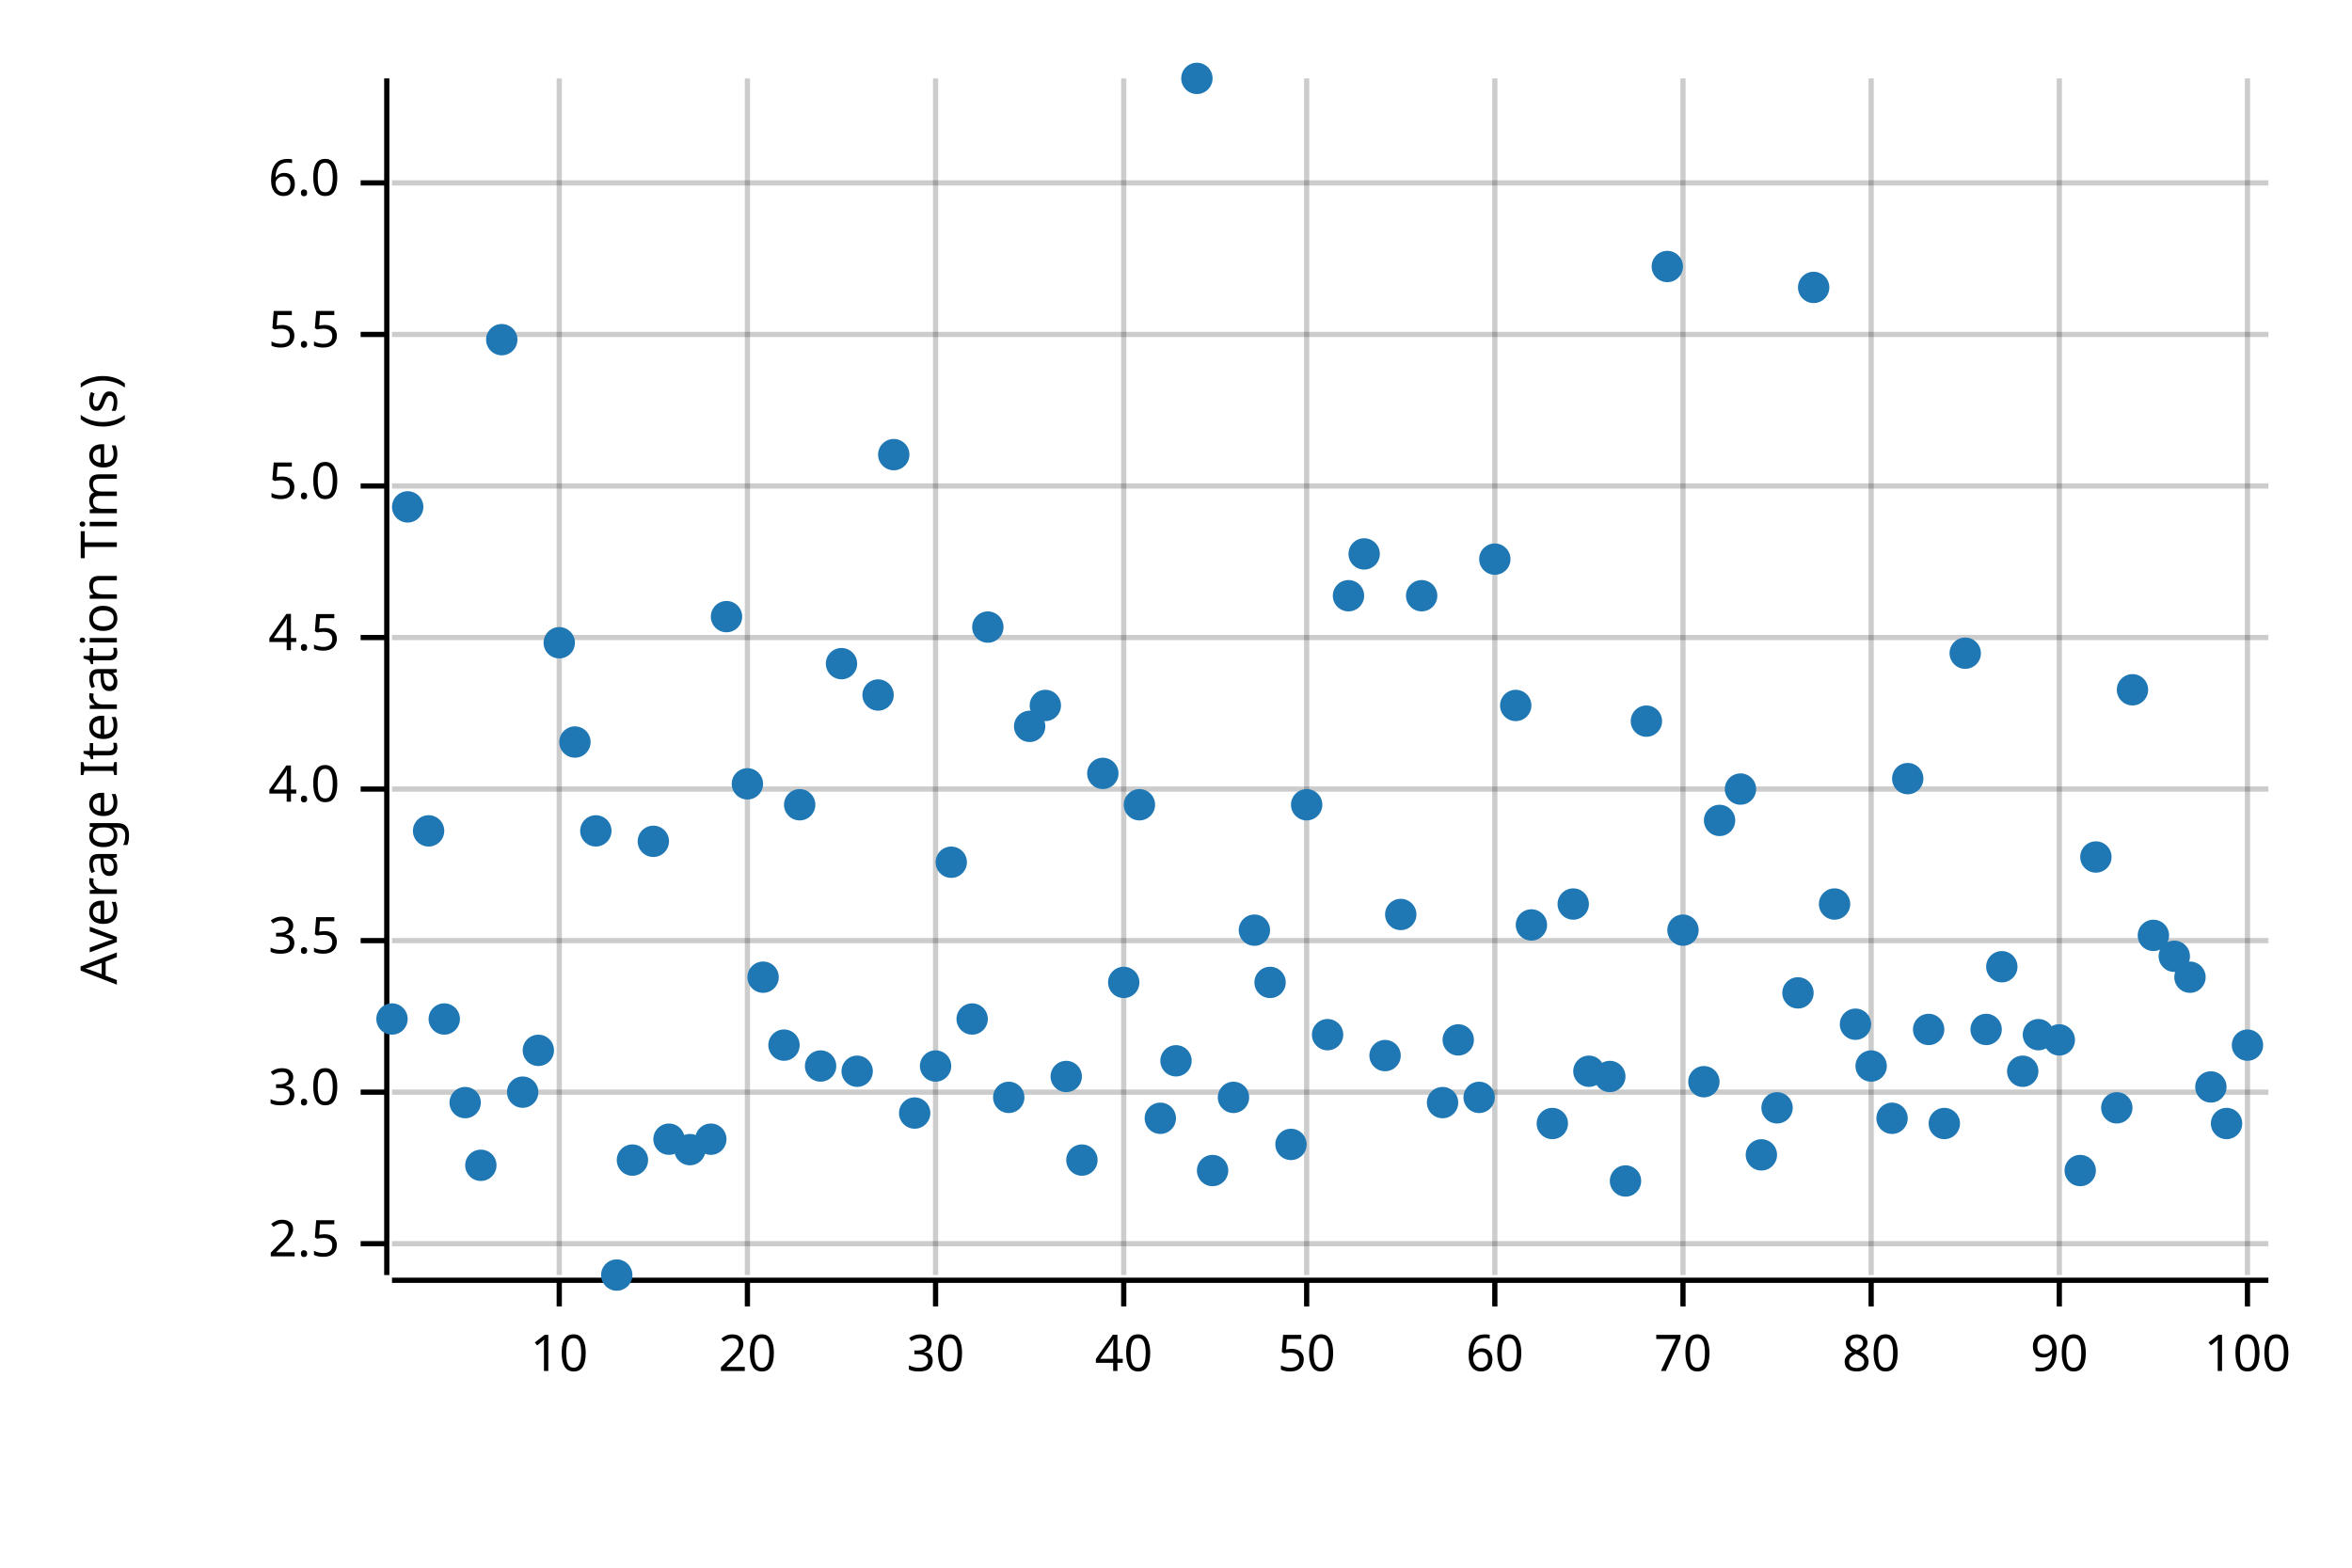
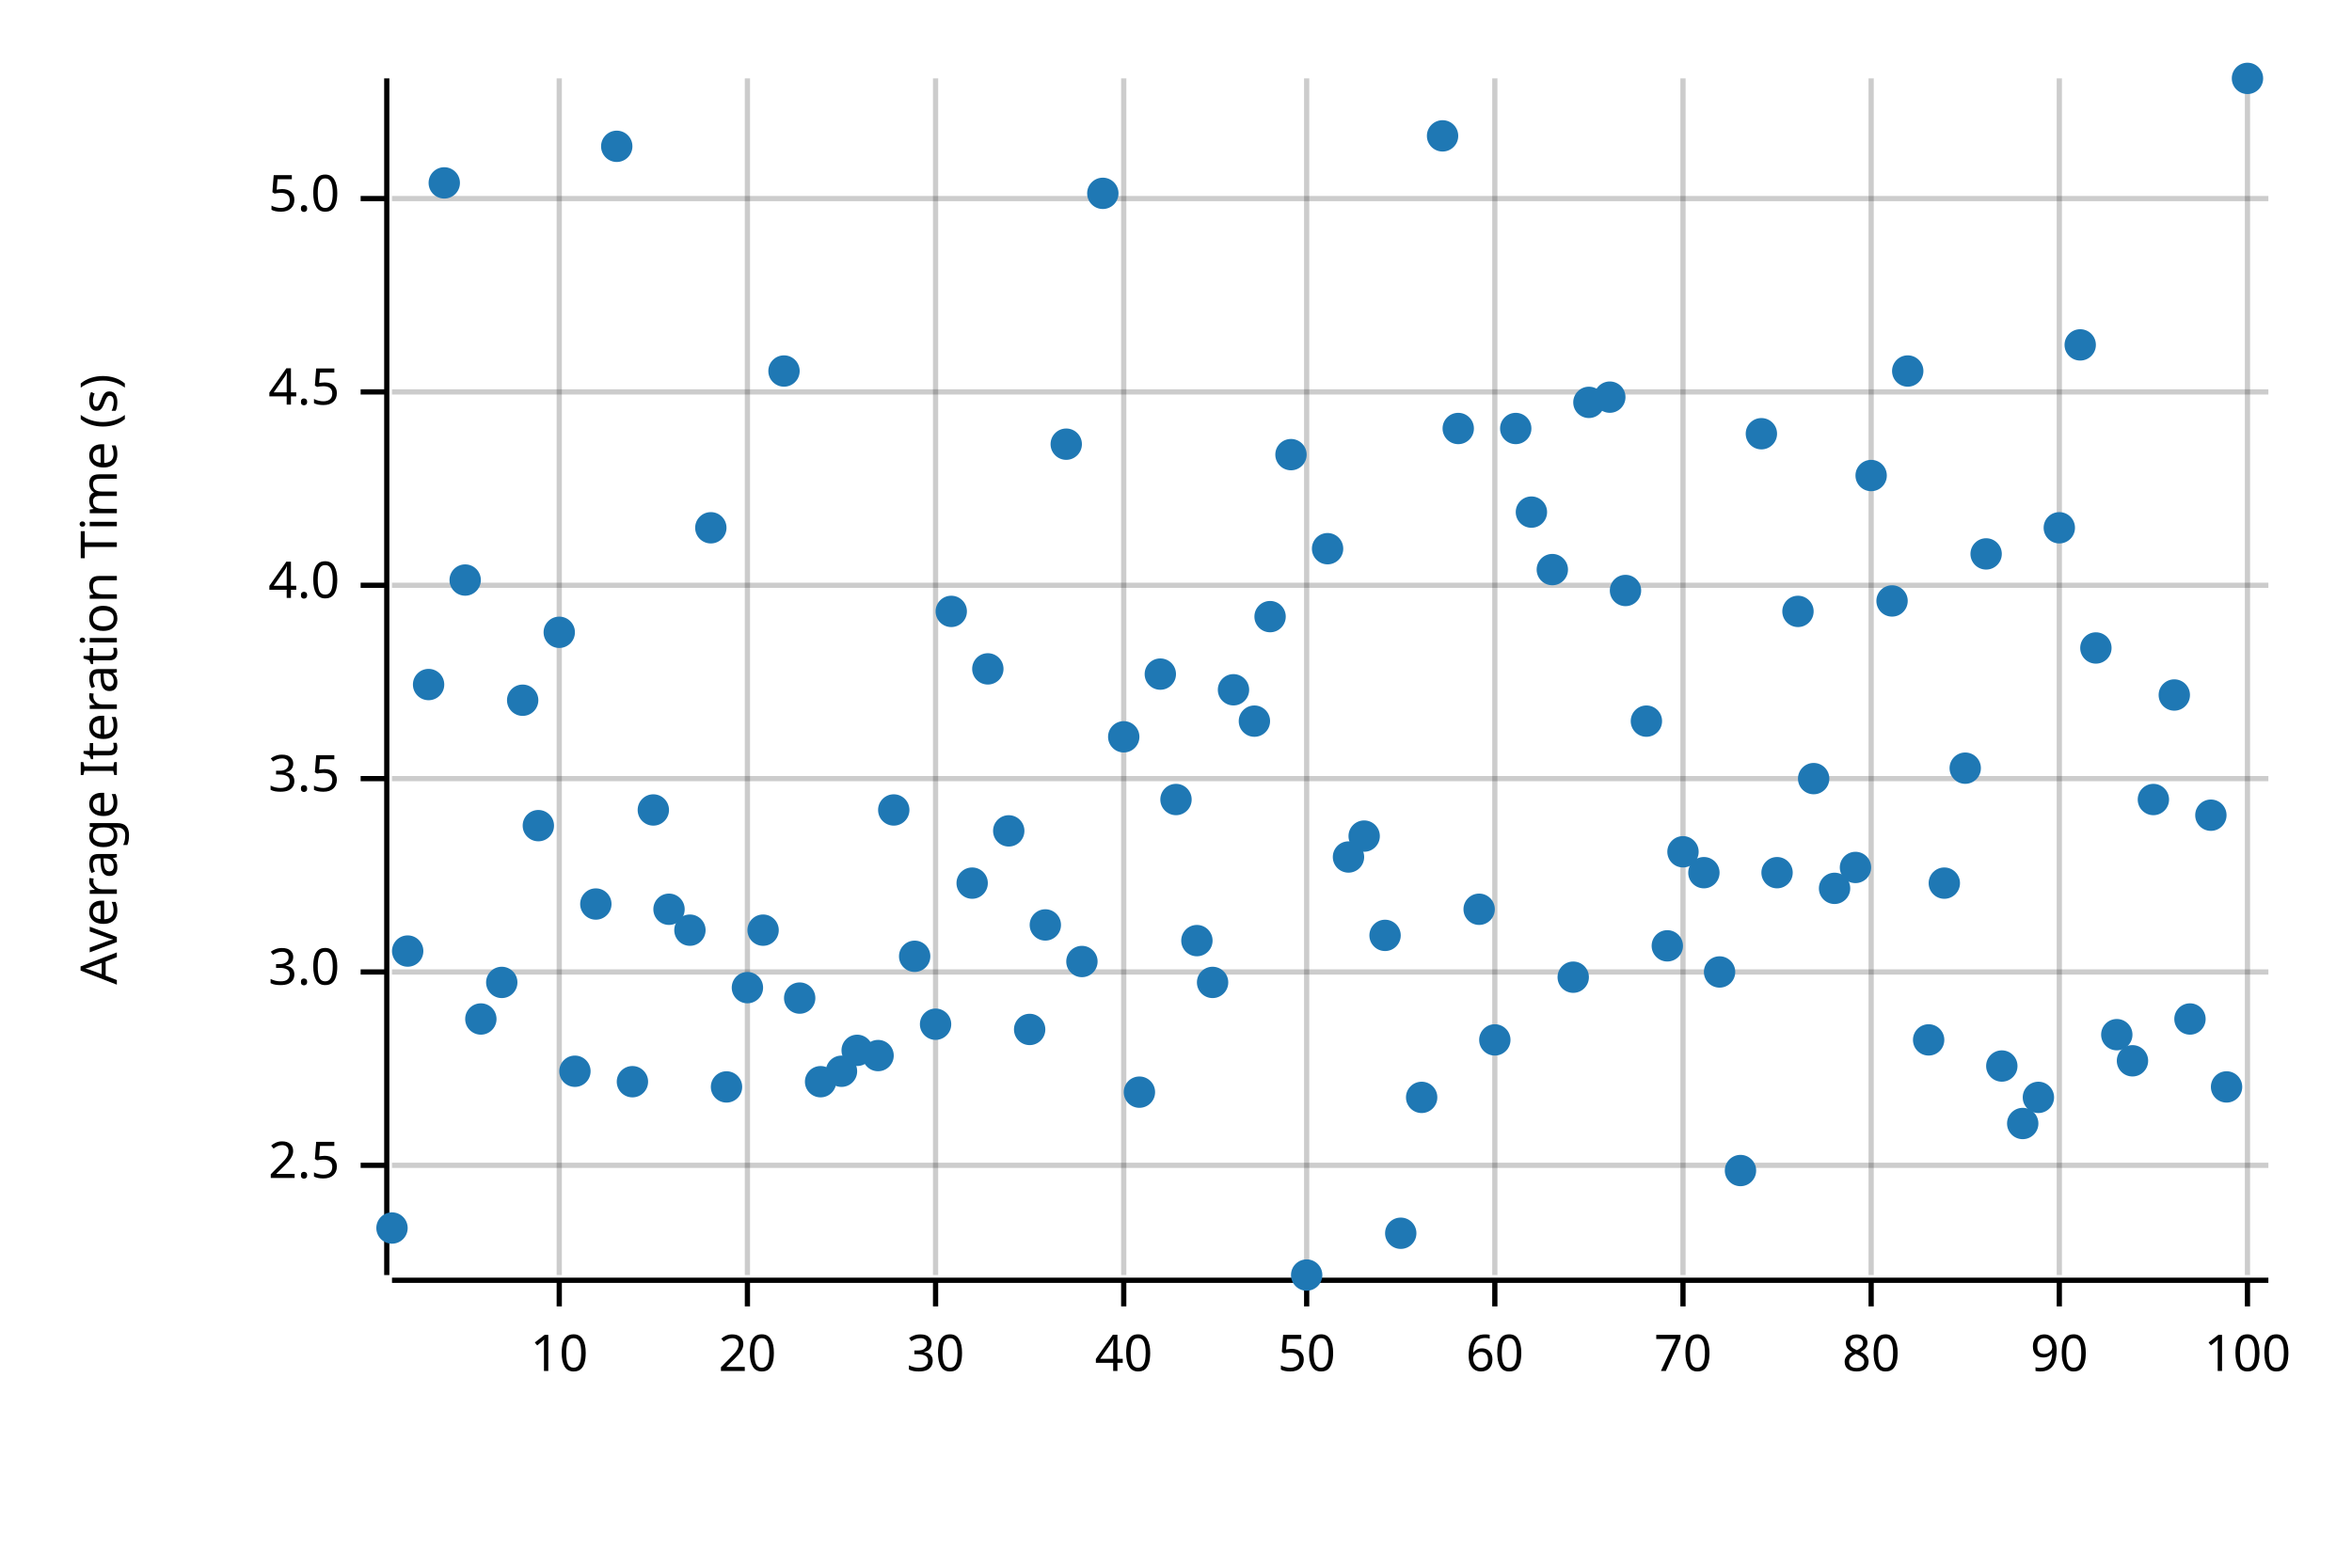
<svg xmlns="http://www.w3.org/2000/svg" width="450" height="300" viewBox="0 0 450 300">
  <text x="15" y="130" dy="0.76em" text-anchor="middle" font-family="sans-serif" font-size="9.677" opacity="1" fill="#000000" transform="rotate(270, 15, 130)">
Average Iteration Time (s)
</text>
  <line opacity="0.2" stroke="#000000" stroke-width="1" x1="107" y1="244" x2="107" y2="15" />
  <line opacity="0.2" stroke="#000000" stroke-width="1" x1="143" y1="244" x2="143" y2="15" />
  <line opacity="0.2" stroke="#000000" stroke-width="1" x1="179" y1="244" x2="179" y2="15" />
  <line opacity="0.2" stroke="#000000" stroke-width="1" x1="215" y1="244" x2="215" y2="15" />
  <line opacity="0.2" stroke="#000000" stroke-width="1" x1="250" y1="244" x2="250" y2="15" />
  <line opacity="0.2" stroke="#000000" stroke-width="1" x1="286" y1="244" x2="286" y2="15" />
  <line opacity="0.2" stroke="#000000" stroke-width="1" x1="322" y1="244" x2="322" y2="15" />
  <line opacity="0.2" stroke="#000000" stroke-width="1" x1="358" y1="244" x2="358" y2="15" />
  <line opacity="0.2" stroke="#000000" stroke-width="1" x1="394" y1="244" x2="394" y2="15" />
  <line opacity="0.2" stroke="#000000" stroke-width="1" x1="430" y1="244" x2="430" y2="15" />
-   <line opacity="0.2" stroke="#000000" stroke-width="1" x1="75" y1="238" x2="434" y2="238" />
-   <line opacity="0.2" stroke="#000000" stroke-width="1" x1="75" y1="209" x2="434" y2="209" />
-   <line opacity="0.2" stroke="#000000" stroke-width="1" x1="75" y1="180" x2="434" y2="180" />
-   <line opacity="0.2" stroke="#000000" stroke-width="1" x1="75" y1="151" x2="434" y2="151" />
-   <line opacity="0.2" stroke="#000000" stroke-width="1" x1="75" y1="122" x2="434" y2="122" />
-   <line opacity="0.2" stroke="#000000" stroke-width="1" x1="75" y1="93" x2="434" y2="93" />
-   <line opacity="0.2" stroke="#000000" stroke-width="1" x1="75" y1="64" x2="434" y2="64" />
-   <line opacity="0.2" stroke="#000000" stroke-width="1" x1="75" y1="35" x2="434" y2="35" />
+   <line opacity="0.2" stroke="#000000" stroke-width="1" x1="75" y1="223" x2="434" y2="223" />
+   <line opacity="0.2" stroke="#000000" stroke-width="1" x1="75" y1="186" x2="434" y2="186" />
+   <line opacity="0.2" stroke="#000000" stroke-width="1" x1="75" y1="149" x2="434" y2="149" />
+   <line opacity="0.2" stroke="#000000" stroke-width="1" x1="75" y1="112" x2="434" y2="112" />
+   <line opacity="0.2" stroke="#000000" stroke-width="1" x1="75" y1="75" x2="434" y2="75" />
+   <line opacity="0.2" stroke="#000000" stroke-width="1" x1="75" y1="38" x2="434" y2="38" />
  <polyline fill="none" opacity="1" stroke="#000000" stroke-width="1" points="74,15 74,244 " />
-   <text x="65" y="238" dy="0.5ex" text-anchor="end" font-family="sans-serif" font-size="9.677" opacity="1" fill="#000000">
+   <text x="65" y="223" dy="0.5ex" text-anchor="end" font-family="sans-serif" font-size="9.677" opacity="1" fill="#000000">
2.5
</text>
-   <polyline fill="none" opacity="1" stroke="#000000" stroke-width="1" points="69,238 74,238 " />
-   <text x="65" y="209" dy="0.5ex" text-anchor="end" font-family="sans-serif" font-size="9.677" opacity="1" fill="#000000">
+   <polyline fill="none" opacity="1" stroke="#000000" stroke-width="1" points="69,223 74,223 " />
+   <text x="65" y="186" dy="0.5ex" text-anchor="end" font-family="sans-serif" font-size="9.677" opacity="1" fill="#000000">
3.0
</text>
-   <polyline fill="none" opacity="1" stroke="#000000" stroke-width="1" points="69,209 74,209 " />
-   <text x="65" y="180" dy="0.5ex" text-anchor="end" font-family="sans-serif" font-size="9.677" opacity="1" fill="#000000">
+   <polyline fill="none" opacity="1" stroke="#000000" stroke-width="1" points="69,186 74,186 " />
+   <text x="65" y="149" dy="0.5ex" text-anchor="end" font-family="sans-serif" font-size="9.677" opacity="1" fill="#000000">
3.5
</text>
-   <polyline fill="none" opacity="1" stroke="#000000" stroke-width="1" points="69,180 74,180 " />
-   <text x="65" y="151" dy="0.5ex" text-anchor="end" font-family="sans-serif" font-size="9.677" opacity="1" fill="#000000">
+   <polyline fill="none" opacity="1" stroke="#000000" stroke-width="1" points="69,149 74,149 " />
+   <text x="65" y="112" dy="0.5ex" text-anchor="end" font-family="sans-serif" font-size="9.677" opacity="1" fill="#000000">
4.0
</text>
-   <polyline fill="none" opacity="1" stroke="#000000" stroke-width="1" points="69,151 74,151 " />
-   <text x="65" y="122" dy="0.5ex" text-anchor="end" font-family="sans-serif" font-size="9.677" opacity="1" fill="#000000">
+   <polyline fill="none" opacity="1" stroke="#000000" stroke-width="1" points="69,112 74,112 " />
+   <text x="65" y="75" dy="0.5ex" text-anchor="end" font-family="sans-serif" font-size="9.677" opacity="1" fill="#000000">
4.5
</text>
-   <polyline fill="none" opacity="1" stroke="#000000" stroke-width="1" points="69,122 74,122 " />
-   <text x="65" y="93" dy="0.5ex" text-anchor="end" font-family="sans-serif" font-size="9.677" opacity="1" fill="#000000">
+   <polyline fill="none" opacity="1" stroke="#000000" stroke-width="1" points="69,75 74,75 " />
+   <text x="65" y="38" dy="0.5ex" text-anchor="end" font-family="sans-serif" font-size="9.677" opacity="1" fill="#000000">
5.0
</text>
-   <polyline fill="none" opacity="1" stroke="#000000" stroke-width="1" points="69,93 74,93 " />
-   <text x="65" y="64" dy="0.5ex" text-anchor="end" font-family="sans-serif" font-size="9.677" opacity="1" fill="#000000">
- 5.5
- </text>
-   <polyline fill="none" opacity="1" stroke="#000000" stroke-width="1" points="69,64 74,64 " />
-   <text x="65" y="35" dy="0.5ex" text-anchor="end" font-family="sans-serif" font-size="9.677" opacity="1" fill="#000000">
- 6.0
- </text>
-   <polyline fill="none" opacity="1" stroke="#000000" stroke-width="1" points="69,35 74,35 " />
+   <polyline fill="none" opacity="1" stroke="#000000" stroke-width="1" points="69,38 74,38 " />
  <polyline fill="none" opacity="1" stroke="#000000" stroke-width="1" points="75,245 434,245 " />
  <text x="107" y="255" dy="0.76em" text-anchor="middle" font-family="sans-serif" font-size="9.677" opacity="1" fill="#000000">
10
</text>
  <polyline fill="none" opacity="1" stroke="#000000" stroke-width="1" points="107,245 107,250 " />
  <text x="143" y="255" dy="0.76em" text-anchor="middle" font-family="sans-serif" font-size="9.677" opacity="1" fill="#000000">
20
</text>
  <polyline fill="none" opacity="1" stroke="#000000" stroke-width="1" points="143,245 143,250 " />
  <text x="179" y="255" dy="0.76em" text-anchor="middle" font-family="sans-serif" font-size="9.677" opacity="1" fill="#000000">
30
</text>
  <polyline fill="none" opacity="1" stroke="#000000" stroke-width="1" points="179,245 179,250 " />
  <text x="215" y="255" dy="0.76em" text-anchor="middle" font-family="sans-serif" font-size="9.677" opacity="1" fill="#000000">
40
</text>
  <polyline fill="none" opacity="1" stroke="#000000" stroke-width="1" points="215,245 215,250 " />
  <text x="250" y="255" dy="0.76em" text-anchor="middle" font-family="sans-serif" font-size="9.677" opacity="1" fill="#000000">
50
</text>
  <polyline fill="none" opacity="1" stroke="#000000" stroke-width="1" points="250,245 250,250 " />
  <text x="286" y="255" dy="0.76em" text-anchor="middle" font-family="sans-serif" font-size="9.677" opacity="1" fill="#000000">
60
</text>
  <polyline fill="none" opacity="1" stroke="#000000" stroke-width="1" points="286,245 286,250 " />
  <text x="322" y="255" dy="0.76em" text-anchor="middle" font-family="sans-serif" font-size="9.677" opacity="1" fill="#000000">
70
</text>
  <polyline fill="none" opacity="1" stroke="#000000" stroke-width="1" points="322,245 322,250 " />
  <text x="358" y="255" dy="0.76em" text-anchor="middle" font-family="sans-serif" font-size="9.677" opacity="1" fill="#000000">
80
</text>
  <polyline fill="none" opacity="1" stroke="#000000" stroke-width="1" points="358,245 358,250 " />
  <text x="394" y="255" dy="0.76em" text-anchor="middle" font-family="sans-serif" font-size="9.677" opacity="1" fill="#000000">
90
</text>
  <polyline fill="none" opacity="1" stroke="#000000" stroke-width="1" points="394,245 394,250 " />
  <text x="430" y="255" dy="0.76em" text-anchor="middle" font-family="sans-serif" font-size="9.677" opacity="1" fill="#000000">
100
</text>
  <polyline fill="none" opacity="1" stroke="#000000" stroke-width="1" points="430,245 430,250 " />
-   <circle cx="75" cy="195" r="3" opacity="1" fill="#1F78B4" stroke="none" stroke-width="1" />
-   <circle cx="78" cy="97" r="3" opacity="1" fill="#1F78B4" stroke="none" stroke-width="1" />
-   <circle cx="82" cy="159" r="3" opacity="1" fill="#1F78B4" stroke="none" stroke-width="1" />
-   <circle cx="85" cy="195" r="3" opacity="1" fill="#1F78B4" stroke="none" stroke-width="1" />
-   <circle cx="89" cy="211" r="3" opacity="1" fill="#1F78B4" stroke="none" stroke-width="1" />
-   <circle cx="92" cy="223" r="3" opacity="1" fill="#1F78B4" stroke="none" stroke-width="1" />
-   <circle cx="96" cy="65" r="3" opacity="1" fill="#1F78B4" stroke="none" stroke-width="1" />
-   <circle cx="100" cy="209" r="3" opacity="1" fill="#1F78B4" stroke="none" stroke-width="1" />
-   <circle cx="103" cy="201" r="3" opacity="1" fill="#1F78B4" stroke="none" stroke-width="1" />
-   <circle cx="107" cy="123" r="3" opacity="1" fill="#1F78B4" stroke="none" stroke-width="1" />
-   <circle cx="110" cy="142" r="3" opacity="1" fill="#1F78B4" stroke="none" stroke-width="1" />
-   <circle cx="114" cy="159" r="3" opacity="1" fill="#1F78B4" stroke="none" stroke-width="1" />
-   <circle cx="118" cy="244" r="3" opacity="1" fill="#1F78B4" stroke="none" stroke-width="1" />
-   <circle cx="121" cy="222" r="3" opacity="1" fill="#1F78B4" stroke="none" stroke-width="1" />
-   <circle cx="125" cy="161" r="3" opacity="1" fill="#1F78B4" stroke="none" stroke-width="1" />
-   <circle cx="128" cy="218" r="3" opacity="1" fill="#1F78B4" stroke="none" stroke-width="1" />
-   <circle cx="132" cy="220" r="3" opacity="1" fill="#1F78B4" stroke="none" stroke-width="1" />
-   <circle cx="136" cy="218" r="3" opacity="1" fill="#1F78B4" stroke="none" stroke-width="1" />
-   <circle cx="139" cy="118" r="3" opacity="1" fill="#1F78B4" stroke="none" stroke-width="1" />
-   <circle cx="143" cy="150" r="3" opacity="1" fill="#1F78B4" stroke="none" stroke-width="1" />
-   <circle cx="146" cy="187" r="3" opacity="1" fill="#1F78B4" stroke="none" stroke-width="1" />
-   <circle cx="150" cy="200" r="3" opacity="1" fill="#1F78B4" stroke="none" stroke-width="1" />
-   <circle cx="153" cy="154" r="3" opacity="1" fill="#1F78B4" stroke="none" stroke-width="1" />
-   <circle cx="157" cy="204" r="3" opacity="1" fill="#1F78B4" stroke="none" stroke-width="1" />
-   <circle cx="161" cy="127" r="3" opacity="1" fill="#1F78B4" stroke="none" stroke-width="1" />
-   <circle cx="164" cy="205" r="3" opacity="1" fill="#1F78B4" stroke="none" stroke-width="1" />
-   <circle cx="168" cy="133" r="3" opacity="1" fill="#1F78B4" stroke="none" stroke-width="1" />
-   <circle cx="171" cy="87" r="3" opacity="1" fill="#1F78B4" stroke="none" stroke-width="1" />
-   <circle cx="175" cy="213" r="3" opacity="1" fill="#1F78B4" stroke="none" stroke-width="1" />
-   <circle cx="179" cy="204" r="3" opacity="1" fill="#1F78B4" stroke="none" stroke-width="1" />
-   <circle cx="182" cy="165" r="3" opacity="1" fill="#1F78B4" stroke="none" stroke-width="1" />
-   <circle cx="186" cy="195" r="3" opacity="1" fill="#1F78B4" stroke="none" stroke-width="1" />
-   <circle cx="189" cy="120" r="3" opacity="1" fill="#1F78B4" stroke="none" stroke-width="1" />
-   <circle cx="193" cy="210" r="3" opacity="1" fill="#1F78B4" stroke="none" stroke-width="1" />
-   <circle cx="197" cy="139" r="3" opacity="1" fill="#1F78B4" stroke="none" stroke-width="1" />
-   <circle cx="200" cy="135" r="3" opacity="1" fill="#1F78B4" stroke="none" stroke-width="1" />
-   <circle cx="204" cy="206" r="3" opacity="1" fill="#1F78B4" stroke="none" stroke-width="1" />
-   <circle cx="207" cy="222" r="3" opacity="1" fill="#1F78B4" stroke="none" stroke-width="1" />
-   <circle cx="211" cy="148" r="3" opacity="1" fill="#1F78B4" stroke="none" stroke-width="1" />
-   <circle cx="215" cy="188" r="3" opacity="1" fill="#1F78B4" stroke="none" stroke-width="1" />
-   <circle cx="218" cy="154" r="3" opacity="1" fill="#1F78B4" stroke="none" stroke-width="1" />
-   <circle cx="222" cy="214" r="3" opacity="1" fill="#1F78B4" stroke="none" stroke-width="1" />
-   <circle cx="225" cy="203" r="3" opacity="1" fill="#1F78B4" stroke="none" stroke-width="1" />
-   <circle cx="229" cy="15" r="3" opacity="1" fill="#1F78B4" stroke="none" stroke-width="1" />
-   <circle cx="232" cy="224" r="3" opacity="1" fill="#1F78B4" stroke="none" stroke-width="1" />
-   <circle cx="236" cy="210" r="3" opacity="1" fill="#1F78B4" stroke="none" stroke-width="1" />
-   <circle cx="240" cy="178" r="3" opacity="1" fill="#1F78B4" stroke="none" stroke-width="1" />
-   <circle cx="243" cy="188" r="3" opacity="1" fill="#1F78B4" stroke="none" stroke-width="1" />
-   <circle cx="247" cy="219" r="3" opacity="1" fill="#1F78B4" stroke="none" stroke-width="1" />
-   <circle cx="250" cy="154" r="3" opacity="1" fill="#1F78B4" stroke="none" stroke-width="1" />
-   <circle cx="254" cy="198" r="3" opacity="1" fill="#1F78B4" stroke="none" stroke-width="1" />
-   <circle cx="258" cy="114" r="3" opacity="1" fill="#1F78B4" stroke="none" stroke-width="1" />
-   <circle cx="261" cy="106" r="3" opacity="1" fill="#1F78B4" stroke="none" stroke-width="1" />
-   <circle cx="265" cy="202" r="3" opacity="1" fill="#1F78B4" stroke="none" stroke-width="1" />
-   <circle cx="268" cy="175" r="3" opacity="1" fill="#1F78B4" stroke="none" stroke-width="1" />
-   <circle cx="272" cy="114" r="3" opacity="1" fill="#1F78B4" stroke="none" stroke-width="1" />
-   <circle cx="276" cy="211" r="3" opacity="1" fill="#1F78B4" stroke="none" stroke-width="1" />
-   <circle cx="279" cy="199" r="3" opacity="1" fill="#1F78B4" stroke="none" stroke-width="1" />
-   <circle cx="283" cy="210" r="3" opacity="1" fill="#1F78B4" stroke="none" stroke-width="1" />
-   <circle cx="286" cy="107" r="3" opacity="1" fill="#1F78B4" stroke="none" stroke-width="1" />
-   <circle cx="290" cy="135" r="3" opacity="1" fill="#1F78B4" stroke="none" stroke-width="1" />
-   <circle cx="293" cy="177" r="3" opacity="1" fill="#1F78B4" stroke="none" stroke-width="1" />
-   <circle cx="297" cy="215" r="3" opacity="1" fill="#1F78B4" stroke="none" stroke-width="1" />
-   <circle cx="301" cy="173" r="3" opacity="1" fill="#1F78B4" stroke="none" stroke-width="1" />
-   <circle cx="304" cy="205" r="3" opacity="1" fill="#1F78B4" stroke="none" stroke-width="1" />
-   <circle cx="308" cy="206" r="3" opacity="1" fill="#1F78B4" stroke="none" stroke-width="1" />
-   <circle cx="311" cy="226" r="3" opacity="1" fill="#1F78B4" stroke="none" stroke-width="1" />
+   <circle cx="75" cy="235" r="3" opacity="1" fill="#1F78B4" stroke="none" stroke-width="1" />
+   <circle cx="78" cy="182" r="3" opacity="1" fill="#1F78B4" stroke="none" stroke-width="1" />
+   <circle cx="82" cy="131" r="3" opacity="1" fill="#1F78B4" stroke="none" stroke-width="1" />
+   <circle cx="85" cy="35" r="3" opacity="1" fill="#1F78B4" stroke="none" stroke-width="1" />
+   <circle cx="89" cy="111" r="3" opacity="1" fill="#1F78B4" stroke="none" stroke-width="1" />
+   <circle cx="92" cy="195" r="3" opacity="1" fill="#1F78B4" stroke="none" stroke-width="1" />
+   <circle cx="96" cy="188" r="3" opacity="1" fill="#1F78B4" stroke="none" stroke-width="1" />
+   <circle cx="100" cy="134" r="3" opacity="1" fill="#1F78B4" stroke="none" stroke-width="1" />
+   <circle cx="103" cy="158" r="3" opacity="1" fill="#1F78B4" stroke="none" stroke-width="1" />
+   <circle cx="107" cy="121" r="3" opacity="1" fill="#1F78B4" stroke="none" stroke-width="1" />
+   <circle cx="110" cy="205" r="3" opacity="1" fill="#1F78B4" stroke="none" stroke-width="1" />
+   <circle cx="114" cy="173" r="3" opacity="1" fill="#1F78B4" stroke="none" stroke-width="1" />
+   <circle cx="118" cy="28" r="3" opacity="1" fill="#1F78B4" stroke="none" stroke-width="1" />
+   <circle cx="121" cy="207" r="3" opacity="1" fill="#1F78B4" stroke="none" stroke-width="1" />
+   <circle cx="125" cy="155" r="3" opacity="1" fill="#1F78B4" stroke="none" stroke-width="1" />
+   <circle cx="128" cy="174" r="3" opacity="1" fill="#1F78B4" stroke="none" stroke-width="1" />
+   <circle cx="132" cy="178" r="3" opacity="1" fill="#1F78B4" stroke="none" stroke-width="1" />
+   <circle cx="136" cy="101" r="3" opacity="1" fill="#1F78B4" stroke="none" stroke-width="1" />
+   <circle cx="139" cy="208" r="3" opacity="1" fill="#1F78B4" stroke="none" stroke-width="1" />
+   <circle cx="143" cy="189" r="3" opacity="1" fill="#1F78B4" stroke="none" stroke-width="1" />
+   <circle cx="146" cy="178" r="3" opacity="1" fill="#1F78B4" stroke="none" stroke-width="1" />
+   <circle cx="150" cy="71" r="3" opacity="1" fill="#1F78B4" stroke="none" stroke-width="1" />
+   <circle cx="153" cy="191" r="3" opacity="1" fill="#1F78B4" stroke="none" stroke-width="1" />
+   <circle cx="157" cy="207" r="3" opacity="1" fill="#1F78B4" stroke="none" stroke-width="1" />
+   <circle cx="161" cy="205" r="3" opacity="1" fill="#1F78B4" stroke="none" stroke-width="1" />
+   <circle cx="164" cy="201" r="3" opacity="1" fill="#1F78B4" stroke="none" stroke-width="1" />
+   <circle cx="168" cy="202" r="3" opacity="1" fill="#1F78B4" stroke="none" stroke-width="1" />
+   <circle cx="171" cy="155" r="3" opacity="1" fill="#1F78B4" stroke="none" stroke-width="1" />
+   <circle cx="175" cy="183" r="3" opacity="1" fill="#1F78B4" stroke="none" stroke-width="1" />
+   <circle cx="179" cy="196" r="3" opacity="1" fill="#1F78B4" stroke="none" stroke-width="1" />
+   <circle cx="182" cy="117" r="3" opacity="1" fill="#1F78B4" stroke="none" stroke-width="1" />
+   <circle cx="186" cy="169" r="3" opacity="1" fill="#1F78B4" stroke="none" stroke-width="1" />
+   <circle cx="189" cy="128" r="3" opacity="1" fill="#1F78B4" stroke="none" stroke-width="1" />
+   <circle cx="193" cy="159" r="3" opacity="1" fill="#1F78B4" stroke="none" stroke-width="1" />
+   <circle cx="197" cy="197" r="3" opacity="1" fill="#1F78B4" stroke="none" stroke-width="1" />
+   <circle cx="200" cy="177" r="3" opacity="1" fill="#1F78B4" stroke="none" stroke-width="1" />
+   <circle cx="204" cy="85" r="3" opacity="1" fill="#1F78B4" stroke="none" stroke-width="1" />
+   <circle cx="207" cy="184" r="3" opacity="1" fill="#1F78B4" stroke="none" stroke-width="1" />
+   <circle cx="211" cy="37" r="3" opacity="1" fill="#1F78B4" stroke="none" stroke-width="1" />
+   <circle cx="215" cy="141" r="3" opacity="1" fill="#1F78B4" stroke="none" stroke-width="1" />
+   <circle cx="218" cy="209" r="3" opacity="1" fill="#1F78B4" stroke="none" stroke-width="1" />
+   <circle cx="222" cy="129" r="3" opacity="1" fill="#1F78B4" stroke="none" stroke-width="1" />
+   <circle cx="225" cy="153" r="3" opacity="1" fill="#1F78B4" stroke="none" stroke-width="1" />
+   <circle cx="229" cy="180" r="3" opacity="1" fill="#1F78B4" stroke="none" stroke-width="1" />
+   <circle cx="232" cy="188" r="3" opacity="1" fill="#1F78B4" stroke="none" stroke-width="1" />
+   <circle cx="236" cy="132" r="3" opacity="1" fill="#1F78B4" stroke="none" stroke-width="1" />
+   <circle cx="240" cy="138" r="3" opacity="1" fill="#1F78B4" stroke="none" stroke-width="1" />
+   <circle cx="243" cy="118" r="3" opacity="1" fill="#1F78B4" stroke="none" stroke-width="1" />
+   <circle cx="247" cy="87" r="3" opacity="1" fill="#1F78B4" stroke="none" stroke-width="1" />
+   <circle cx="250" cy="244" r="3" opacity="1" fill="#1F78B4" stroke="none" stroke-width="1" />
+   <circle cx="254" cy="105" r="3" opacity="1" fill="#1F78B4" stroke="none" stroke-width="1" />
+   <circle cx="258" cy="164" r="3" opacity="1" fill="#1F78B4" stroke="none" stroke-width="1" />
+   <circle cx="261" cy="160" r="3" opacity="1" fill="#1F78B4" stroke="none" stroke-width="1" />
+   <circle cx="265" cy="179" r="3" opacity="1" fill="#1F78B4" stroke="none" stroke-width="1" />
+   <circle cx="268" cy="236" r="3" opacity="1" fill="#1F78B4" stroke="none" stroke-width="1" />
+   <circle cx="272" cy="210" r="3" opacity="1" fill="#1F78B4" stroke="none" stroke-width="1" />
+   <circle cx="276" cy="26" r="3" opacity="1" fill="#1F78B4" stroke="none" stroke-width="1" />
+   <circle cx="279" cy="82" r="3" opacity="1" fill="#1F78B4" stroke="none" stroke-width="1" />
+   <circle cx="283" cy="174" r="3" opacity="1" fill="#1F78B4" stroke="none" stroke-width="1" />
+   <circle cx="286" cy="199" r="3" opacity="1" fill="#1F78B4" stroke="none" stroke-width="1" />
+   <circle cx="290" cy="82" r="3" opacity="1" fill="#1F78B4" stroke="none" stroke-width="1" />
+   <circle cx="293" cy="98" r="3" opacity="1" fill="#1F78B4" stroke="none" stroke-width="1" />
+   <circle cx="297" cy="109" r="3" opacity="1" fill="#1F78B4" stroke="none" stroke-width="1" />
+   <circle cx="301" cy="187" r="3" opacity="1" fill="#1F78B4" stroke="none" stroke-width="1" />
+   <circle cx="304" cy="77" r="3" opacity="1" fill="#1F78B4" stroke="none" stroke-width="1" />
+   <circle cx="308" cy="76" r="3" opacity="1" fill="#1F78B4" stroke="none" stroke-width="1" />
+   <circle cx="311" cy="113" r="3" opacity="1" fill="#1F78B4" stroke="none" stroke-width="1" />
  <circle cx="315" cy="138" r="3" opacity="1" fill="#1F78B4" stroke="none" stroke-width="1" />
-   <circle cx="319" cy="51" r="3" opacity="1" fill="#1F78B4" stroke="none" stroke-width="1" />
-   <circle cx="322" cy="178" r="3" opacity="1" fill="#1F78B4" stroke="none" stroke-width="1" />
-   <circle cx="326" cy="207" r="3" opacity="1" fill="#1F78B4" stroke="none" stroke-width="1" />
-   <circle cx="329" cy="157" r="3" opacity="1" fill="#1F78B4" stroke="none" stroke-width="1" />
-   <circle cx="333" cy="151" r="3" opacity="1" fill="#1F78B4" stroke="none" stroke-width="1" />
-   <circle cx="337" cy="221" r="3" opacity="1" fill="#1F78B4" stroke="none" stroke-width="1" />
-   <circle cx="340" cy="212" r="3" opacity="1" fill="#1F78B4" stroke="none" stroke-width="1" />
-   <circle cx="344" cy="190" r="3" opacity="1" fill="#1F78B4" stroke="none" stroke-width="1" />
-   <circle cx="347" cy="55" r="3" opacity="1" fill="#1F78B4" stroke="none" stroke-width="1" />
-   <circle cx="351" cy="173" r="3" opacity="1" fill="#1F78B4" stroke="none" stroke-width="1" />
-   <circle cx="355" cy="196" r="3" opacity="1" fill="#1F78B4" stroke="none" stroke-width="1" />
-   <circle cx="358" cy="204" r="3" opacity="1" fill="#1F78B4" stroke="none" stroke-width="1" />
-   <circle cx="362" cy="214" r="3" opacity="1" fill="#1F78B4" stroke="none" stroke-width="1" />
-   <circle cx="365" cy="149" r="3" opacity="1" fill="#1F78B4" stroke="none" stroke-width="1" />
-   <circle cx="369" cy="197" r="3" opacity="1" fill="#1F78B4" stroke="none" stroke-width="1" />
-   <circle cx="372" cy="215" r="3" opacity="1" fill="#1F78B4" stroke="none" stroke-width="1" />
-   <circle cx="376" cy="125" r="3" opacity="1" fill="#1F78B4" stroke="none" stroke-width="1" />
-   <circle cx="380" cy="197" r="3" opacity="1" fill="#1F78B4" stroke="none" stroke-width="1" />
-   <circle cx="383" cy="185" r="3" opacity="1" fill="#1F78B4" stroke="none" stroke-width="1" />
-   <circle cx="387" cy="205" r="3" opacity="1" fill="#1F78B4" stroke="none" stroke-width="1" />
-   <circle cx="390" cy="198" r="3" opacity="1" fill="#1F78B4" stroke="none" stroke-width="1" />
-   <circle cx="394" cy="199" r="3" opacity="1" fill="#1F78B4" stroke="none" stroke-width="1" />
-   <circle cx="398" cy="224" r="3" opacity="1" fill="#1F78B4" stroke="none" stroke-width="1" />
-   <circle cx="401" cy="164" r="3" opacity="1" fill="#1F78B4" stroke="none" stroke-width="1" />
-   <circle cx="405" cy="212" r="3" opacity="1" fill="#1F78B4" stroke="none" stroke-width="1" />
-   <circle cx="408" cy="132" r="3" opacity="1" fill="#1F78B4" stroke="none" stroke-width="1" />
-   <circle cx="412" cy="179" r="3" opacity="1" fill="#1F78B4" stroke="none" stroke-width="1" />
-   <circle cx="416" cy="183" r="3" opacity="1" fill="#1F78B4" stroke="none" stroke-width="1" />
-   <circle cx="419" cy="187" r="3" opacity="1" fill="#1F78B4" stroke="none" stroke-width="1" />
-   <circle cx="423" cy="208" r="3" opacity="1" fill="#1F78B4" stroke="none" stroke-width="1" />
-   <circle cx="426" cy="215" r="3" opacity="1" fill="#1F78B4" stroke="none" stroke-width="1" />
-   <circle cx="430" cy="200" r="3" opacity="1" fill="#1F78B4" stroke="none" stroke-width="1" />
+   <circle cx="319" cy="181" r="3" opacity="1" fill="#1F78B4" stroke="none" stroke-width="1" />
+   <circle cx="322" cy="163" r="3" opacity="1" fill="#1F78B4" stroke="none" stroke-width="1" />
+   <circle cx="326" cy="167" r="3" opacity="1" fill="#1F78B4" stroke="none" stroke-width="1" />
+   <circle cx="329" cy="186" r="3" opacity="1" fill="#1F78B4" stroke="none" stroke-width="1" />
+   <circle cx="333" cy="224" r="3" opacity="1" fill="#1F78B4" stroke="none" stroke-width="1" />
+   <circle cx="337" cy="83" r="3" opacity="1" fill="#1F78B4" stroke="none" stroke-width="1" />
+   <circle cx="340" cy="167" r="3" opacity="1" fill="#1F78B4" stroke="none" stroke-width="1" />
+   <circle cx="344" cy="117" r="3" opacity="1" fill="#1F78B4" stroke="none" stroke-width="1" />
+   <circle cx="347" cy="149" r="3" opacity="1" fill="#1F78B4" stroke="none" stroke-width="1" />
+   <circle cx="351" cy="170" r="3" opacity="1" fill="#1F78B4" stroke="none" stroke-width="1" />
+   <circle cx="355" cy="166" r="3" opacity="1" fill="#1F78B4" stroke="none" stroke-width="1" />
+   <circle cx="358" cy="91" r="3" opacity="1" fill="#1F78B4" stroke="none" stroke-width="1" />
+   <circle cx="362" cy="115" r="3" opacity="1" fill="#1F78B4" stroke="none" stroke-width="1" />
+   <circle cx="365" cy="71" r="3" opacity="1" fill="#1F78B4" stroke="none" stroke-width="1" />
+   <circle cx="369" cy="199" r="3" opacity="1" fill="#1F78B4" stroke="none" stroke-width="1" />
+   <circle cx="372" cy="169" r="3" opacity="1" fill="#1F78B4" stroke="none" stroke-width="1" />
+   <circle cx="376" cy="147" r="3" opacity="1" fill="#1F78B4" stroke="none" stroke-width="1" />
+   <circle cx="380" cy="106" r="3" opacity="1" fill="#1F78B4" stroke="none" stroke-width="1" />
+   <circle cx="383" cy="204" r="3" opacity="1" fill="#1F78B4" stroke="none" stroke-width="1" />
+   <circle cx="387" cy="215" r="3" opacity="1" fill="#1F78B4" stroke="none" stroke-width="1" />
+   <circle cx="390" cy="210" r="3" opacity="1" fill="#1F78B4" stroke="none" stroke-width="1" />
+   <circle cx="394" cy="101" r="3" opacity="1" fill="#1F78B4" stroke="none" stroke-width="1" />
+   <circle cx="398" cy="66" r="3" opacity="1" fill="#1F78B4" stroke="none" stroke-width="1" />
+   <circle cx="401" cy="124" r="3" opacity="1" fill="#1F78B4" stroke="none" stroke-width="1" />
+   <circle cx="405" cy="198" r="3" opacity="1" fill="#1F78B4" stroke="none" stroke-width="1" />
+   <circle cx="408" cy="203" r="3" opacity="1" fill="#1F78B4" stroke="none" stroke-width="1" />
+   <circle cx="412" cy="153" r="3" opacity="1" fill="#1F78B4" stroke="none" stroke-width="1" />
+   <circle cx="416" cy="133" r="3" opacity="1" fill="#1F78B4" stroke="none" stroke-width="1" />
+   <circle cx="419" cy="195" r="3" opacity="1" fill="#1F78B4" stroke="none" stroke-width="1" />
+   <circle cx="423" cy="156" r="3" opacity="1" fill="#1F78B4" stroke="none" stroke-width="1" />
+   <circle cx="426" cy="208" r="3" opacity="1" fill="#1F78B4" stroke="none" stroke-width="1" />
+   <circle cx="430" cy="15" r="3" opacity="1" fill="#1F78B4" stroke="none" stroke-width="1" />
</svg>
